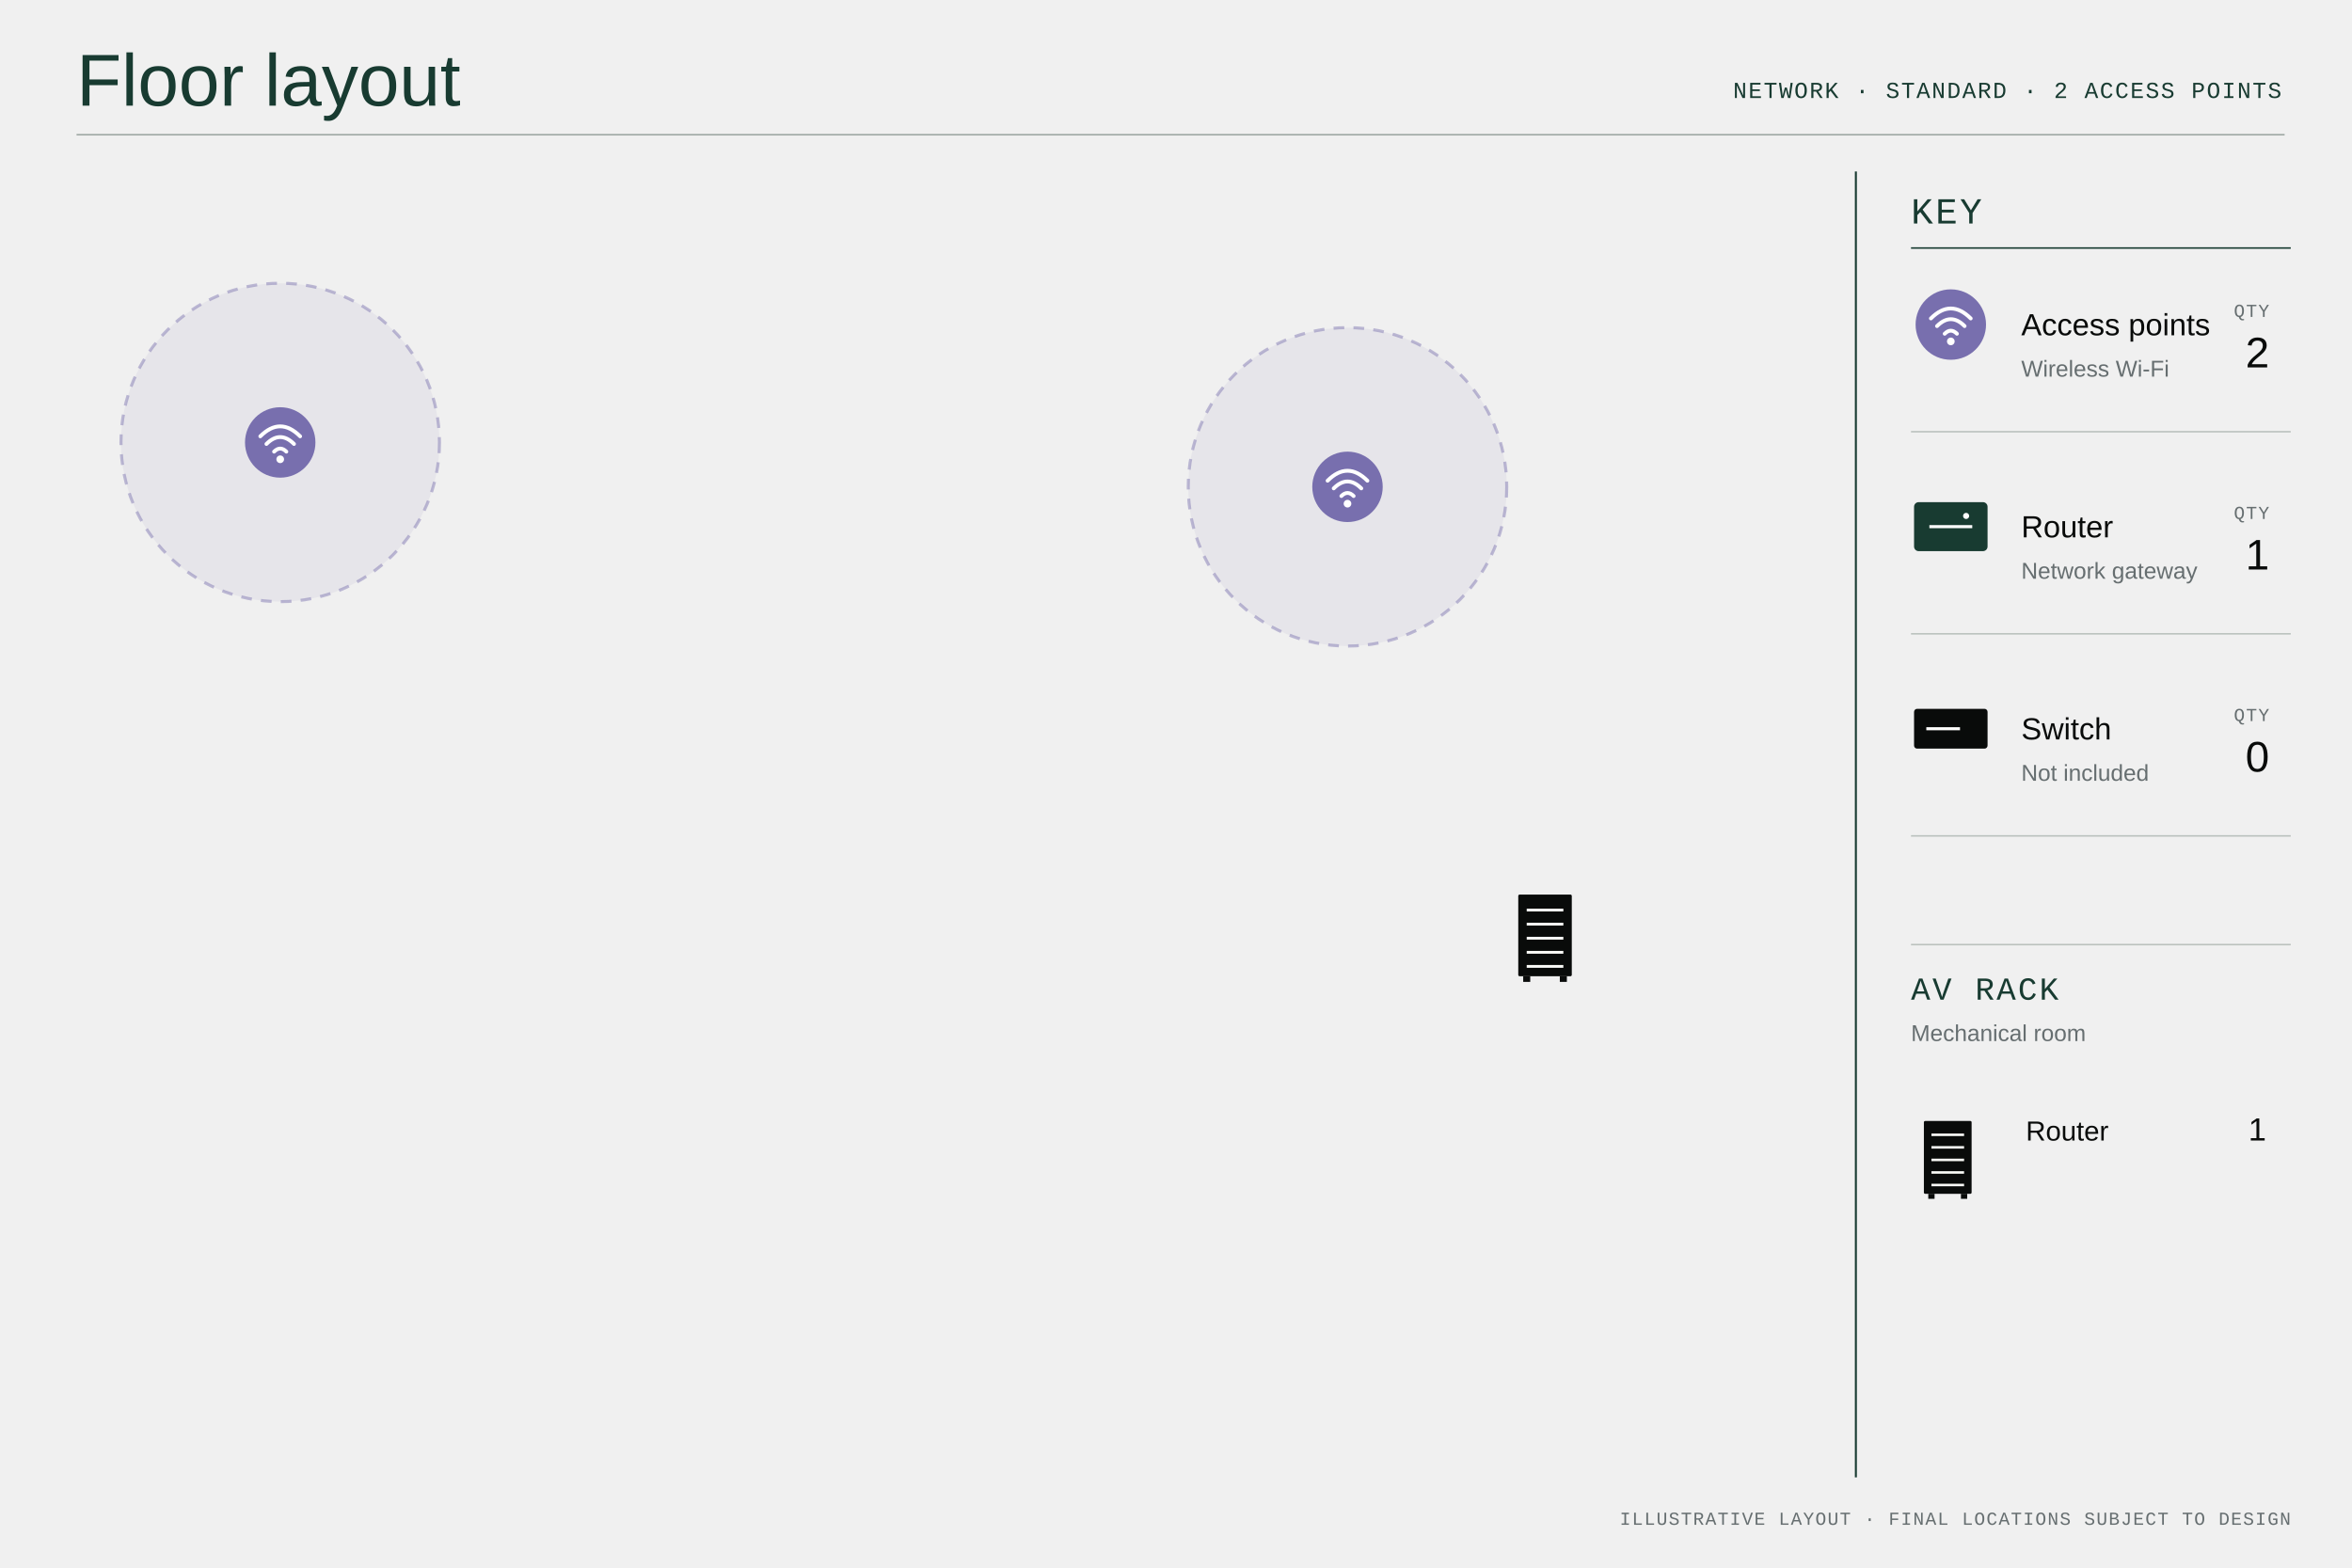
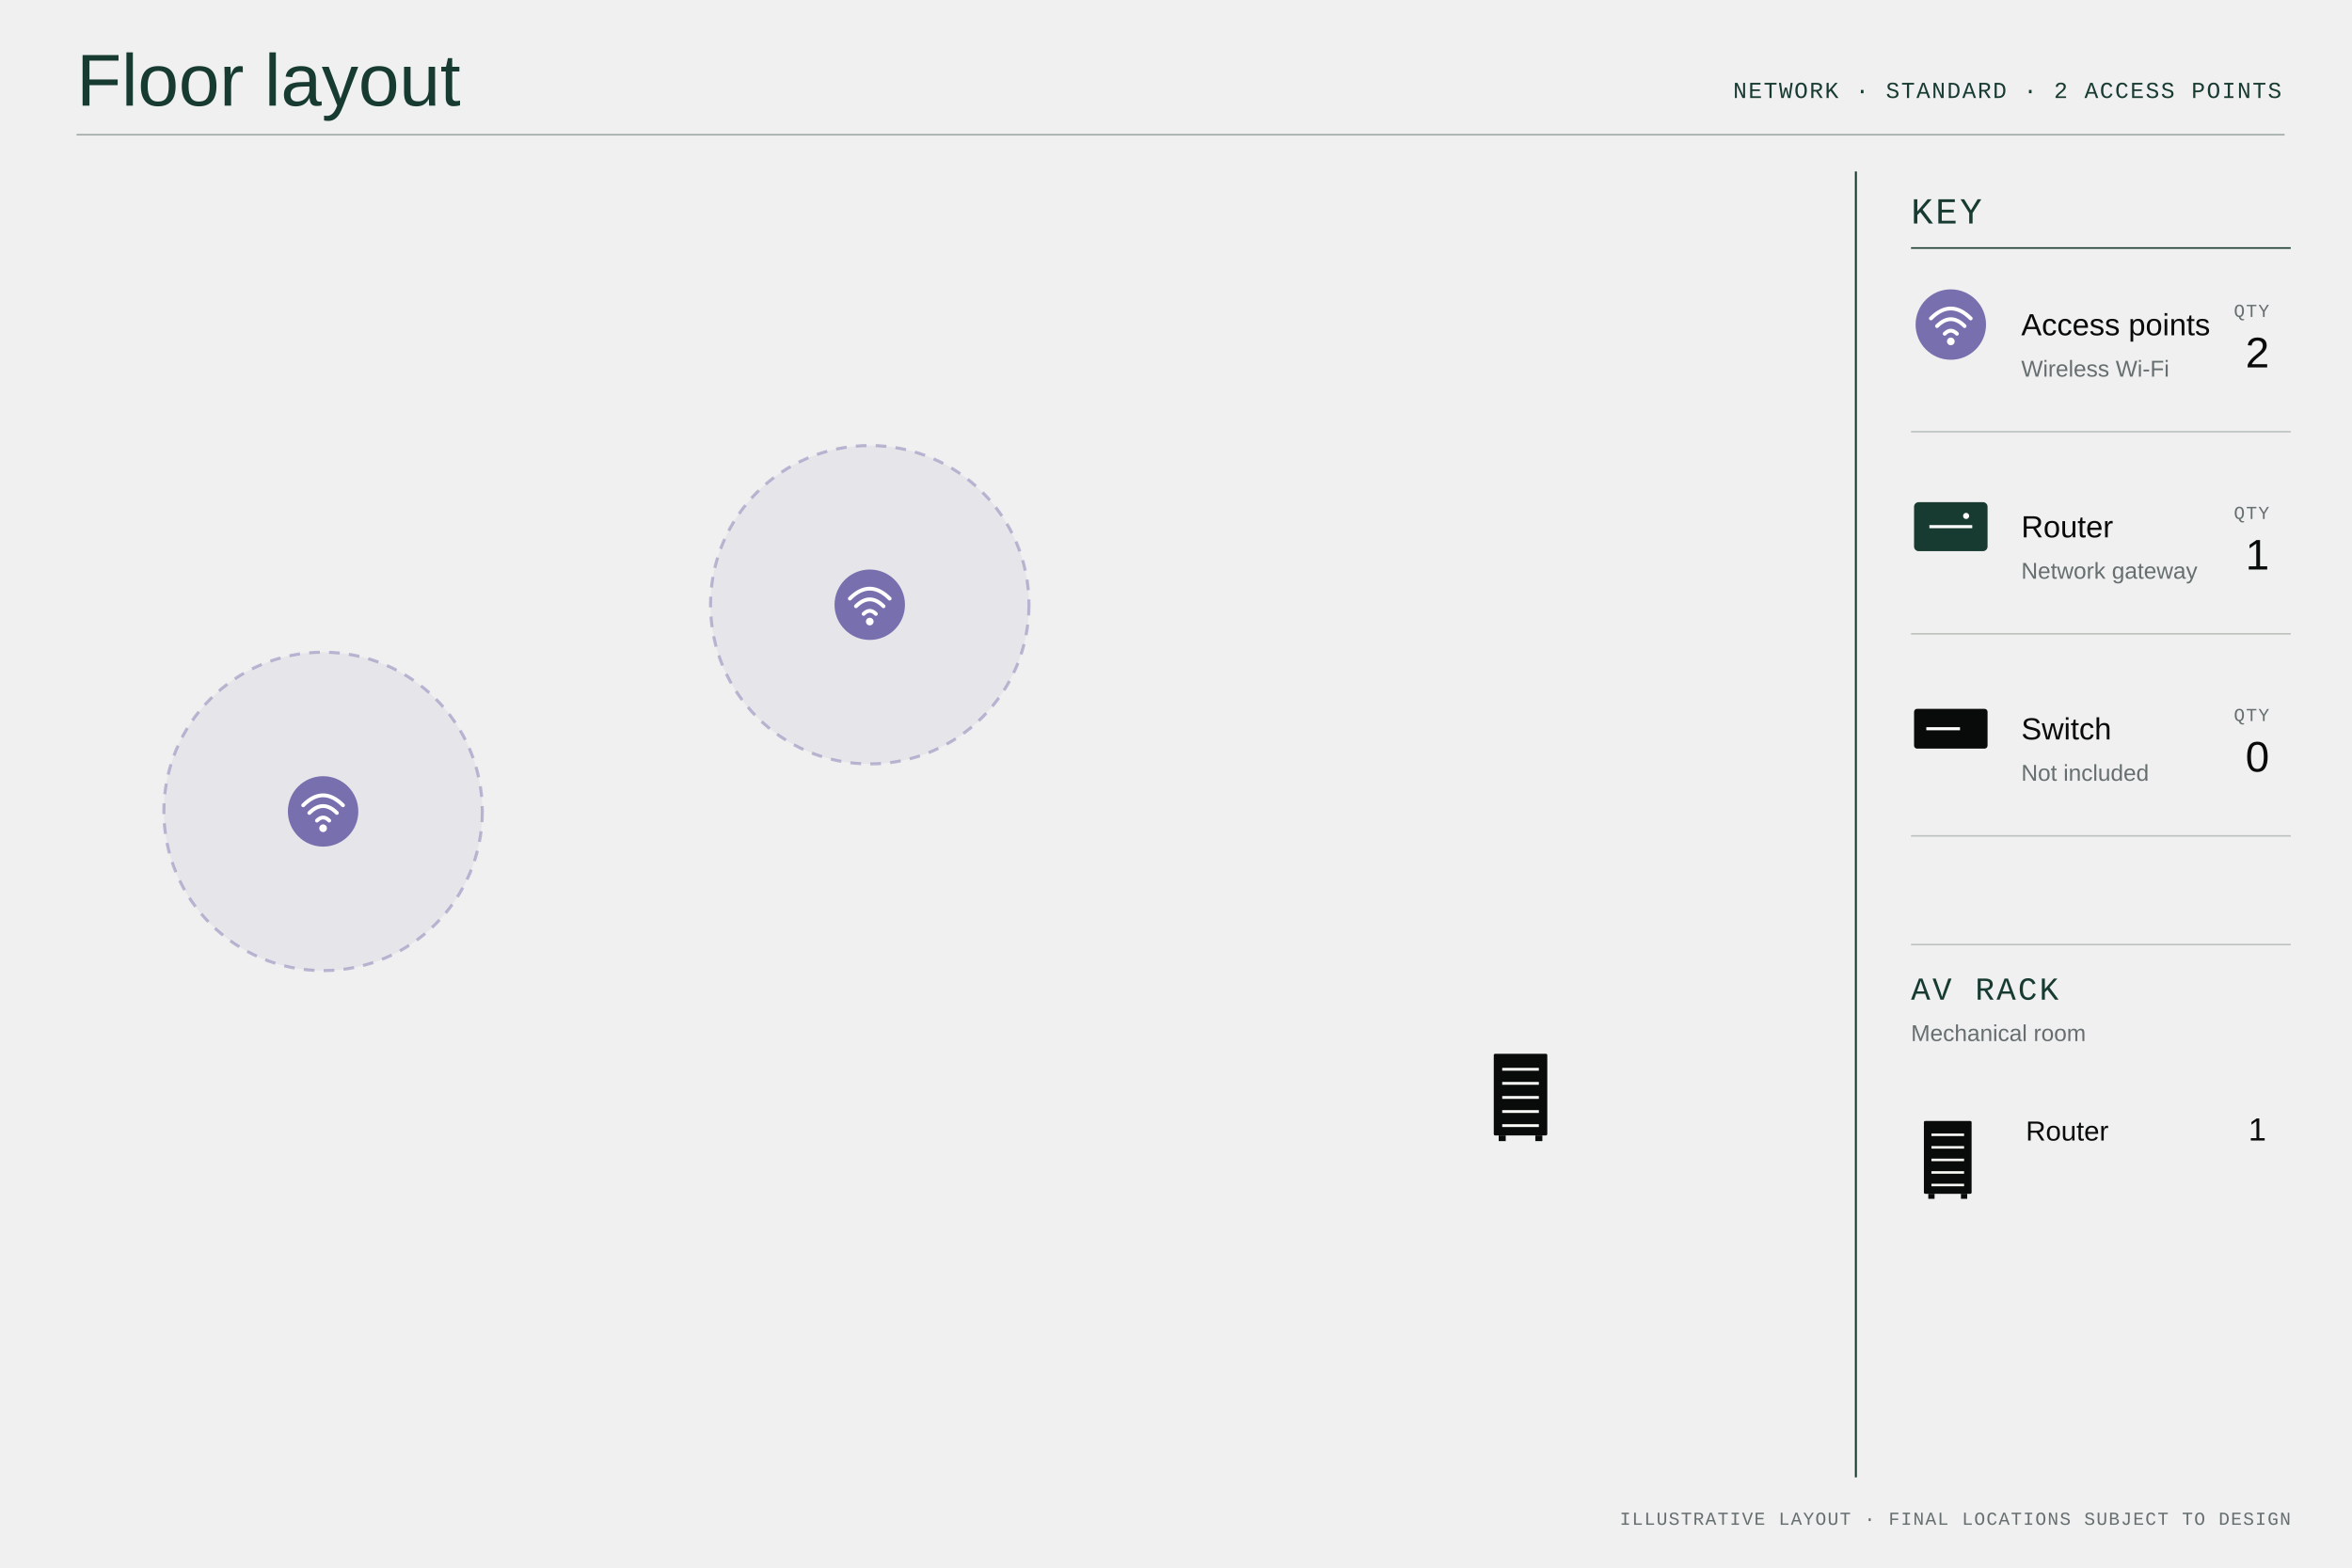
<svg xmlns="http://www.w3.org/2000/svg" viewBox="0 0 1536 1024" width="1536" height="1024" role="img" aria-label="Network Standard floor layout and equipment key">
  <text x="50" y="69" fill="#183B31" font-family="Arial,Helvetica,sans-serif" font-size="48">Floor layout</text>
  <text x="1490" y="64" fill="#183B31" font-family="IBM Plex Mono,Courier New,monospace" font-size="15" letter-spacing=".065em" text-anchor="end">NETWORK · STANDARD · 2 ACCESS POINTS</text>
  <line x1="50" y1="88" x2="1492" y2="88" stroke="#9DA7A3" stroke-width="1" />
-   <circle cx="880" cy="318" r="104" fill="#786FAE" fill-opacity=".08" stroke="#786FAE" stroke-opacity=".45" stroke-width="2" stroke-dasharray="7 6" />
-   <g transform="translate(880,318)">
+   <circle cx="568" cy="395" r="104" fill="#786FAE" fill-opacity=".08" stroke="#786FAE" stroke-opacity=".45" stroke-width="2" stroke-dasharray="7 6" />
+   <g transform="translate(568,395)">
    <circle r="23" fill="#786FAE" />
    <path d="M-13 -4q13 -13 26 0M-9 1q9 -9 18 0M-4 6q4 -4 8 0" fill="none" stroke="white" stroke-width="2.5" stroke-linecap="round" />
    <circle cy="11" r="2.5" fill="white" />
  </g>
-   <circle cx="183" cy="289" r="104" fill="#786FAE" fill-opacity=".08" stroke="#786FAE" stroke-opacity=".45" stroke-width="2" stroke-dasharray="7 6" />
-   <g transform="translate(183,289)">
+   <circle cx="211" cy="530" r="104" fill="#786FAE" fill-opacity=".08" stroke="#786FAE" stroke-opacity=".45" stroke-width="2" stroke-dasharray="7 6" />
+   <g transform="translate(211,530)">
    <circle r="23" fill="#786FAE" />
    <path d="M-13 -4q13 -13 26 0M-9 1q9 -9 18 0M-4 6q4 -4 8 0" fill="none" stroke="white" stroke-width="2.5" stroke-linecap="round" />
    <circle cy="11" r="2.5" fill="white" />
  </g>
-   <g transform="translate(1009,611) scale(0.92)">
+   <g transform="translate(993,715) scale(0.92)">
    <rect x="-19" y="-29" width="38" height="58" rx="1" fill="#090B0A" />
    <path d="M-13 -18h26M-13 -8h26M-13 2h26M-13 12h26M-13 22h26" stroke="#FAFBF7" stroke-width="2" />
    <path d="M-13 29v4m26 -4v4" stroke="#090B0A" stroke-width="5" />
  </g>
  <line x1="1212" y1="112" x2="1212" y2="965" stroke="#183B31" stroke-width="1.3" />
  <text x="1248" y="146" fill="#183B31" font-family="IBM Plex Mono,Courier New,monospace" font-size="24" letter-spacing=".065em">KEY</text>
  <line x1="1248" y1="162" x2="1496" y2="162" stroke="#183B31" stroke-width="1" />
  <g>
    <g transform="translate(1274,212)">
      <circle r="23" fill="#786FAE" />
      <path d="M-13 -4q13 -13 26 0M-9 1q9 -9 18 0M-4 6q4 -4 8 0" fill="none" stroke="white" stroke-width="2.5" stroke-linecap="round" />
      <circle cy="11" r="2.5" fill="white" />
    </g>
    <text x="1320" y="219" fill="#090B0A" font-family="Arial,Helvetica,sans-serif" font-size="20">Access points</text>
    <text x="1320" y="246" fill="#666E70" font-family="Arial,Helvetica,sans-serif" font-size="15">Wireless Wi-Fi</text>
    <text x="1482" y="207" fill="#666E70" font-family="IBM Plex Mono,Courier New,monospace" font-size="12" letter-spacing=".065em" text-anchor="end">QTY</text>
    <text x="1482" y="240" fill="#090B0A" font-family="Arial,Helvetica,sans-serif" font-size="28" text-anchor="end">2</text>
    <line x1="1248" y1="282" x2="1496" y2="282" stroke="#BBC2BE" stroke-width="1" />
  </g>
  <g>
    <g transform="translate(1274,344)">
      <rect x="-24" y="-16" width="48" height="32" rx="3" fill="#183B31" />
      <path d="M-14 0h28" stroke="white" stroke-width="2" />
      <circle cx="10" cy="-7" r="2" fill="white" />
    </g>
    <text x="1320" y="351" fill="#090B0A" font-family="Arial,Helvetica,sans-serif" font-size="20">Router</text>
    <text x="1320" y="378" fill="#666E70" font-family="Arial,Helvetica,sans-serif" font-size="15">Network gateway</text>
    <text x="1482" y="339" fill="#666E70" font-family="IBM Plex Mono,Courier New,monospace" font-size="12" letter-spacing=".065em" text-anchor="end">QTY</text>
    <text x="1482" y="372" fill="#090B0A" font-family="Arial,Helvetica,sans-serif" font-size="28" text-anchor="end">1</text>
    <line x1="1248" y1="414" x2="1496" y2="414" stroke="#BBC2BE" stroke-width="1" />
  </g>
  <g>
    <g transform="translate(1274,476)">
      <rect x="-24" y="-13" width="48" height="26" rx="2" fill="#090B0A" />
      <path d="M-16 0h22" stroke="white" stroke-width="2" />
    </g>
    <text x="1320" y="483" fill="#090B0A" font-family="Arial,Helvetica,sans-serif" font-size="20">Switch</text>
    <text x="1320" y="510" fill="#666E70" font-family="Arial,Helvetica,sans-serif" font-size="15">Not included</text>
    <text x="1482" y="471" fill="#666E70" font-family="IBM Plex Mono,Courier New,monospace" font-size="12" letter-spacing=".065em" text-anchor="end">QTY</text>
    <text x="1482" y="504" fill="#090B0A" font-family="Arial,Helvetica,sans-serif" font-size="28" text-anchor="end">0</text>
    <line x1="1248" y1="546" x2="1496" y2="546" stroke="#BBC2BE" stroke-width="1" />
  </g>
  <line x1="1248" y1="617" x2="1496" y2="617" stroke="#BBC2BE" stroke-width="1" />
  <text x="1248" y="653" fill="#183B31" font-family="IBM Plex Mono,Courier New,monospace" font-size="21" letter-spacing=".065em">AV RACK</text>
  <text x="1248" y="680" fill="#666E70" font-family="Arial,Helvetica,sans-serif" font-size="15">Mechanical room</text>
  <g transform="translate(1272,756) scale(0.82)">
    <rect x="-19" y="-29" width="38" height="58" rx="1" fill="#090B0A" />
    <path d="M-13 -18h26M-13 -8h26M-13 2h26M-13 12h26M-13 22h26" stroke="#FAFBF7" stroke-width="2" />
    <path d="M-13 29v4m26 -4v4" stroke="#090B0A" stroke-width="5" />
  </g>
  <text x="1323" y="745" fill="#090B0A" font-family="Arial,Helvetica,sans-serif" font-size="18">Router</text>
  <text x="1480" y="745" fill="#090B0A" font-family="Arial,Helvetica,sans-serif" font-size="21" text-anchor="end">1</text>
  <text x="1496" y="996" fill="#666E70" font-family="IBM Plex Mono,Courier New,monospace" font-size="12" letter-spacing=".065em" text-anchor="end">ILLUSTRATIVE LAYOUT · FINAL LOCATIONS SUBJECT TO DESIGN</text>
</svg>
